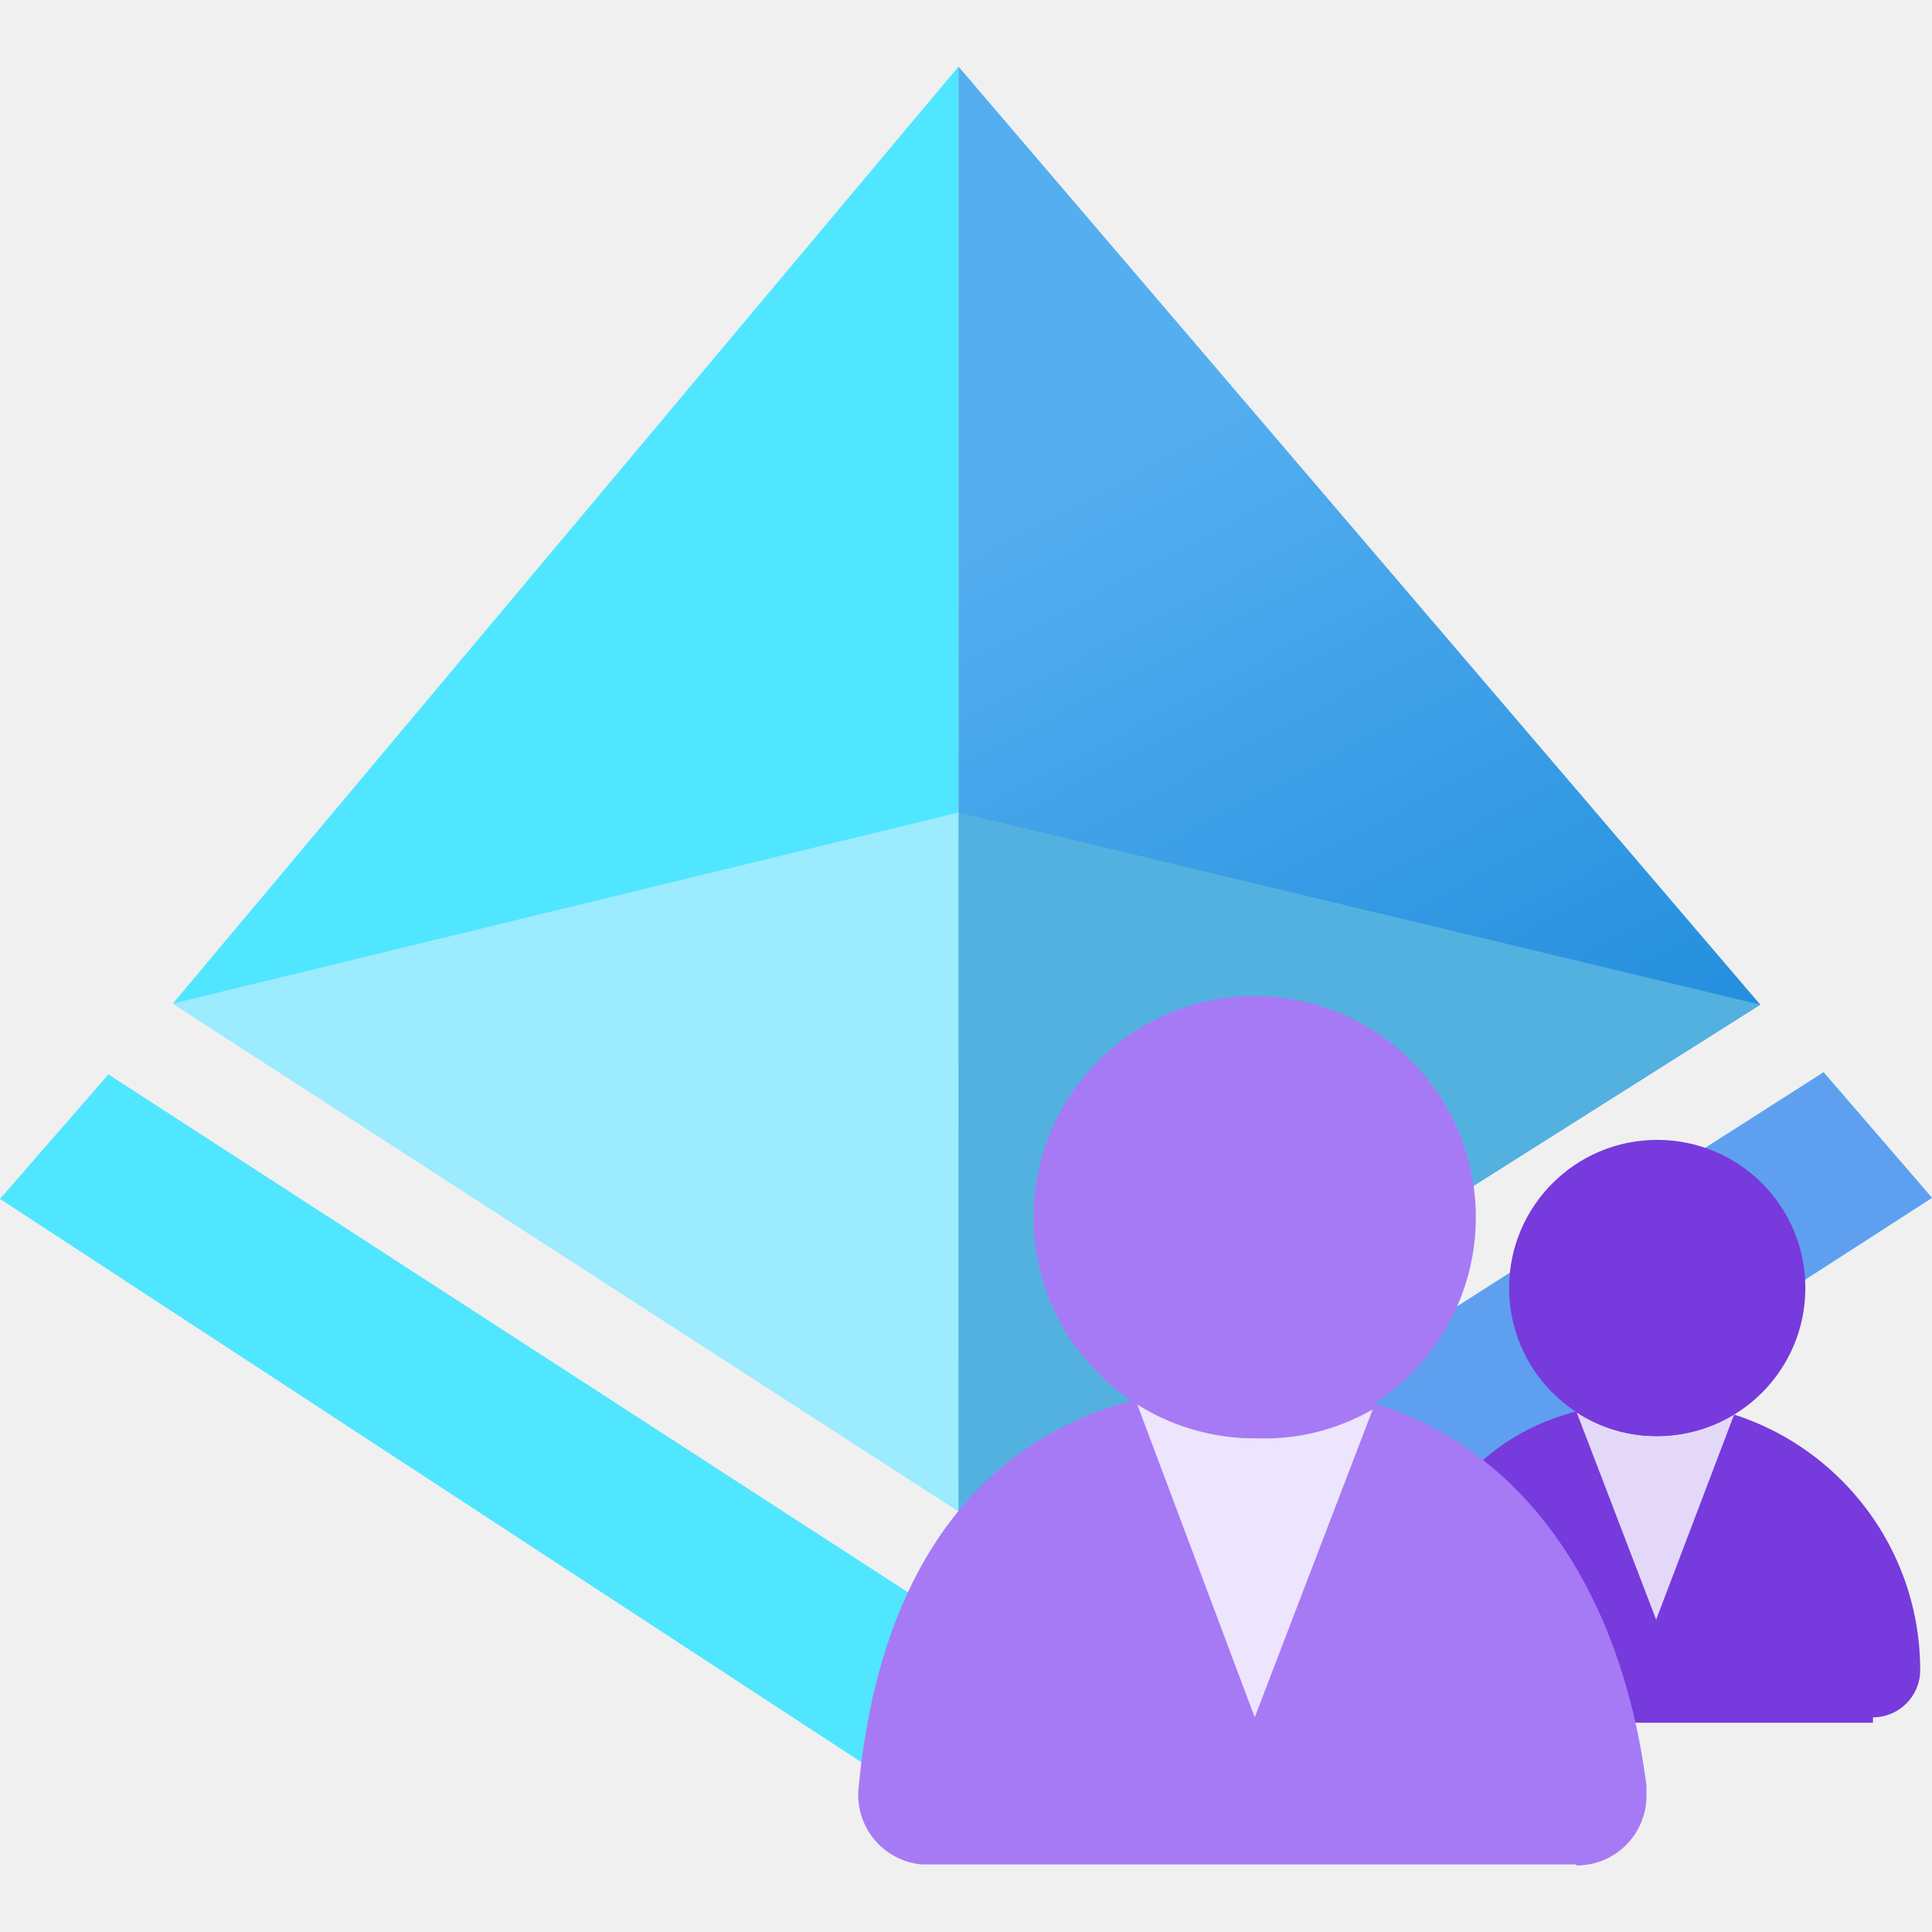
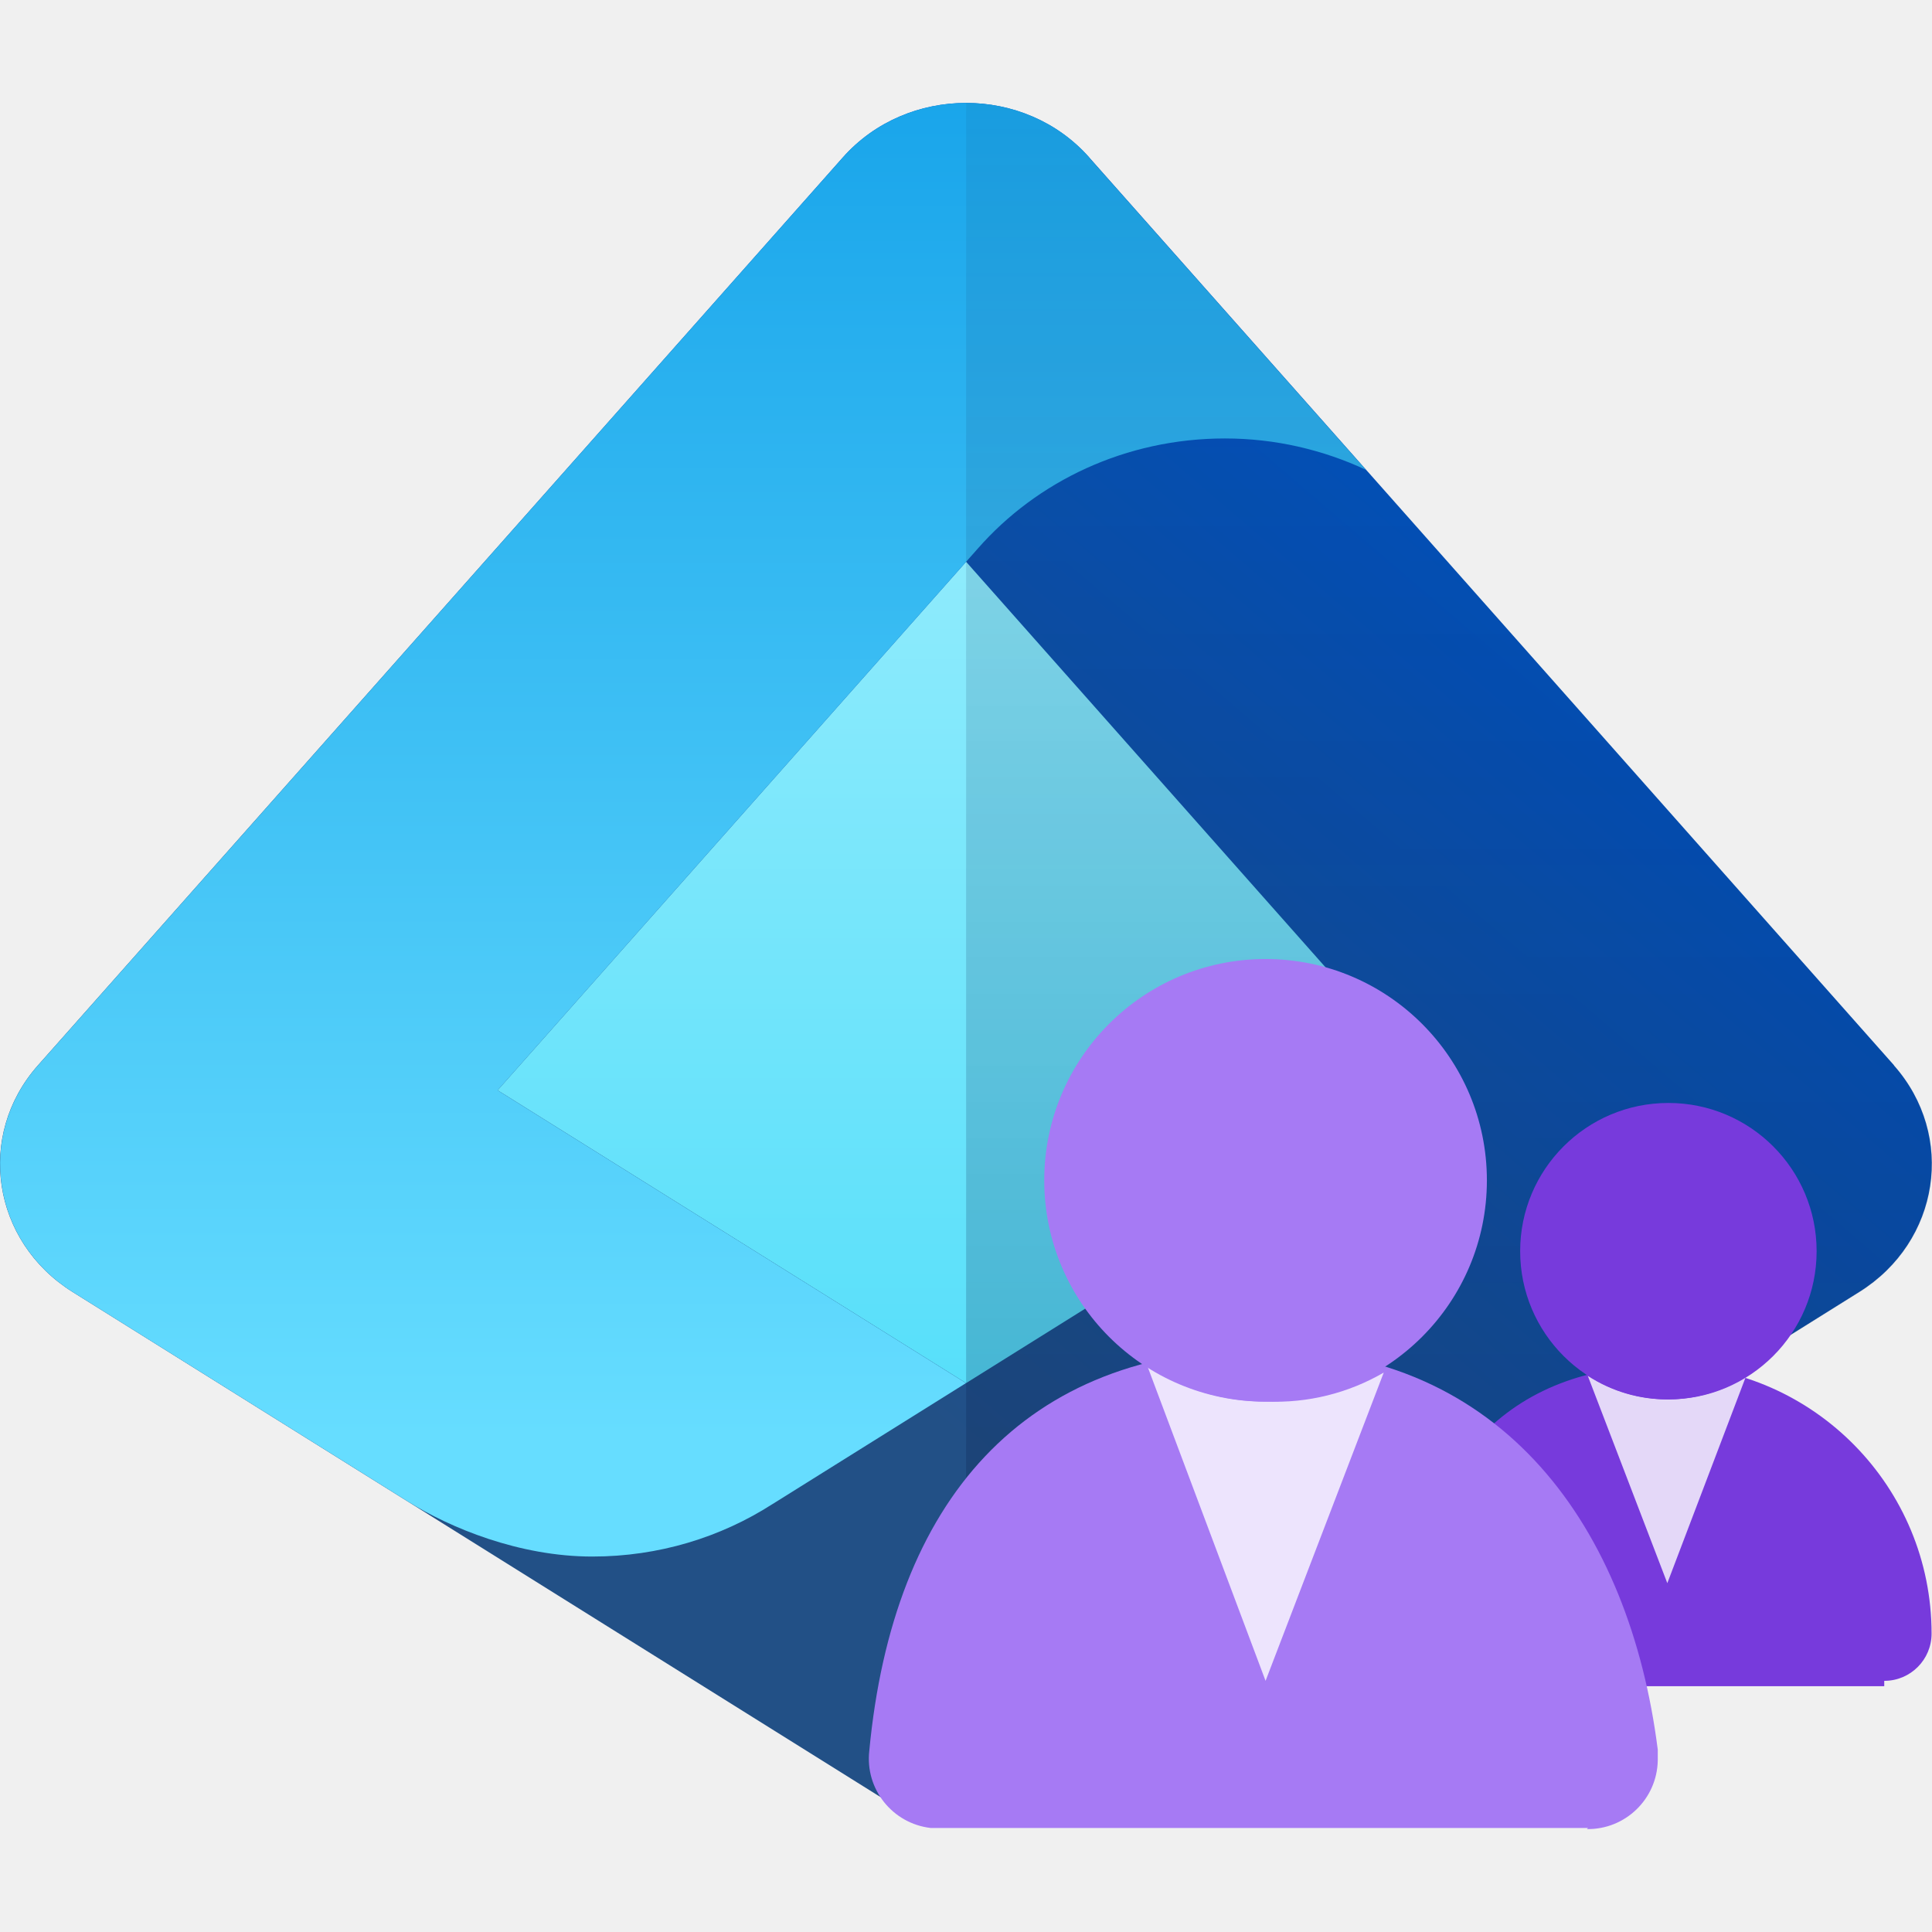
- <svg xmlns="http://www.w3.org/2000/svg" id="ffd65ef0-46f1-4123-aa86-6c2243292f5f" width="18" height="18" viewBox="0 0 18 18">
+ <svg xmlns="http://www.w3.org/2000/svg" id="uuid-77cc03fe-cfc2-446b-95f3-9fef5e772b33" width="18" height="18" viewBox="0 0 18 18">
  <defs>
-     <linearGradient id="ae0c4e08-2440-488c-bae1-6509c7a4ef07" x1="13.25" y1="12.83" x2="8.62" y2="4.06" gradientUnits="userSpaceOnUse">
-       <stop offset="0" stop-color="#1988d9" />
-       <stop offset="0.9" stop-color="#54aef0" />
+     <linearGradient id="uuid-9d0070d1-e6c3-4bd4-b769-bd580face6b5" x1="7.697" y1="779.148" x2="14.082" y2="786.61" gradientTransform="translate(0 791.516) scale(1 -1)" gradientUnits="userSpaceOnUse">
+       <stop offset="0" stop-color="#225086" />
+       <stop offset="1" stop-color="#0055c5" />
+     </linearGradient>
+     <linearGradient id="uuid-fb07e9fb-fda1-4a99-a975-89a57f51488c" x1="9.001" y1="775.935" x2="9.001" y2="794.824" gradientTransform="translate(0 791.516) scale(1 -1)" gradientUnits="userSpaceOnUse">
+       <stop offset="0" stop-color="#44dbf9" />
+       <stop offset="1" stop-color="#cbf8ff" />
+     </linearGradient>
+     <linearGradient id="uuid-0c7ec16c-4a4b-408a-abd1-068f8547eaaa" x1="6.364" y1="778.143" x2="6.364" y2="794.391" gradientTransform="translate(0 791.516) scale(1 -1)" gradientUnits="userSpaceOnUse">
+       <stop offset="0" stop-color="#6df" />
+       <stop offset="1" stop-color="#0294e4" />
+     </linearGradient>
+     <linearGradient id="uuid-7312c86b-36d7-451e-ab4d-b3e40d80aa42" x1="13.5" y1="774.7" x2="13.5" y2="790.761" gradientTransform="translate(0 791.516) scale(1 -1)" gradientUnits="userSpaceOnUse">
+       <stop offset="0" stop-color="#041642" />
+       <stop offset="1" stop-color="#041642" stop-opacity=".25" />
    </linearGradient>
  </defs>
  <g>
-     <polygon points="1.01 10.01 8.93 15.14 16.99 9.99 18 11.16 8.93 17.01 0 11.17 1.01 10.01" fill="#50e6ff" />
-     <polygon points="1.61 9.35 8.93 0.62 16.4 9.36 8.93 14.08 1.61 9.35" fill="#fff" />
-     <polygon points="8.93 0.62 8.93 14.08 1.61 9.35 8.93 0.62" fill="#50e6ff" />
-     <polygon points="8.93 0.62 8.93 14.08 16.4 9.36 8.93 0.62" fill="url(#ae0c4e08-2440-488c-bae1-6509c7a4ef07)" />
-     <polygon points="8.93 7.57 16.4 9.36 8.93 14.08 8.93 7.57" fill="#53b1e0" />
-     <polygon points="8.93 14.08 1.61 9.35 8.93 7.57 8.93 14.08" fill="#9cebff" />
-     <polygon points="8.93 17.01 18 11.16 16.99 9.99 8.93 15.14 8.93 17.01" fill="#5ea0ef" />
-     <path d="M17.45,16a.44.44,0,0,0,.44-.44v0a2.5,2.5,0,0,0-2.45-2.5c-1.53,0-2.32.95-2.47,2.5a.45.45,0,0,0,.39.49h4.09Z" fill="#773adc" />
-     <path d="M15.44,13.38a1.35,1.35,0,0,1-.75-.22l.74,1.93.73-1.92A1.38,1.38,0,0,1,15.44,13.38Z" fill="#fff" opacity="0.8" />
-     <circle cx="15.44" cy="12" r="1.38" fill="#773adc" />
-     <path d="M14.68,17.38a.65.65,0,0,0,.66-.66v-.08c-.26-2.05-1.43-3.73-3.67-3.73S8.22,14.33,8,16.65a.65.65,0,0,0,.58.72h6.11Z" fill="#a67af4" />
-     <path d="M11.7,13.4a2,2,0,0,1-1.11-.33L11.69,16l1.1-2.87A2,2,0,0,1,11.7,13.4Z" fill="#fff" opacity="0.8" />
-     <circle cx="11.69" cy="11.34" r="2.06" fill="#a67af4" />
+     <path d="m17.647,9.926L10.147,1.466c-.599-.676-1.694-.676-2.294,0L.353,9.926c-.579.654-.428,1.641.323,2.111l7.499,4.688c.5.313,1.148.313,1.648,0l7.499-4.688c.751-.469.902-1.457.323-2.111h0Z" fill="url(#uuid-9d0070d1-e6c3-4bd4-b769-bd580face6b5)" stroke-width="0" />
+     <polygon points="4.636 10.158 4.688 10.19 9.001 12.886 9.001 12.886 13.365 10.158 13.366 10.158 13.365 10.158 9.001 5.234 4.636 10.158" fill="url(#uuid-fb07e9fb-fda1-4a99-a975-89a57f51488c)" stroke-width="0" />
+     <g>
+       <path d="m10.148,1.466c-.599-.676-1.694-.676-2.294,0L.354,9.926c-.579.654-.428,1.641.323,2.111,0,0,2.776,1.735,3.126,1.954.388.242,1.033.511,1.715.511.621,0,1.197-.18,1.676-.487,0,0,0,0,.002-.001l1.804-1.128-4.364-2.728,4.474-5.047c.55-.627,1.377-1.026,2.302-1.026.472,0,.917.107,1.314.292l-2.579-2.909v-.002Z" fill="url(#uuid-0c7ec16c-4a4b-408a-abd1-068f8547eaaa)" stroke-width="0" />
+       <path d="m9.001,16.96c.287,0,.574-.078.824-.234l7.499-4.688c.751-.469.902-1.457.323-2.111L10.148,1.466c-.3-.338-.723-.507-1.147-.507v16.001Z" fill="url(#uuid-7312c86b-36d7-451e-ab4d-b3e40d80aa42)" fill-opacity=".5" isolation="isolate" opacity=".5" stroke-width="0" />
+     </g>
+   </g>
+   <g>
+     <path d="m17.556,15.66c.243,0,.44-.197.44-.44h0c0-1.362-1.09-2.475-2.452-2.502-1.531,0-2.322.951-2.472,2.502-.024.242.149.459.39.49h4.093v-.05Z" fill="#773adc" stroke-width="0" />
+     <path d="m15.544,13.038c-.266.002-.528-.074-.751-.22l.741,1.932.731-1.922c-.216.135-.466.208-.721.21Z" fill="#fff" isolation="isolate" opacity=".8" stroke-width="0" />
+     <circle cx="15.544" cy="11.657" r="1.381" fill="#773adc" stroke-width="0" />
+     <path d="m14.784,17.041c.359.006.655-.281.661-.64,0-.007,0-.013,0-.02v-.08c-.26-2.052-1.431-3.733-3.673-3.733s-3.453,1.421-3.673,3.743c-.041.357.216.679.573.72.002,0,.005,0,.008,0h6.115l-.01.01Z" fill="#a67af4" stroke-width="0" />
+     <path d="m11.801,13.058c-.395.002-.781-.113-1.111-.33l1.101,2.932,1.101-2.872c-.33.192-.709.286-1.091.27Z" fill="#fff" isolation="isolate" opacity=".8" stroke-width="0" />
+     <circle cx="11.791" cy="10.997" r="2.062" fill="#a67af4" stroke-width="0" />
  </g>
</svg>
